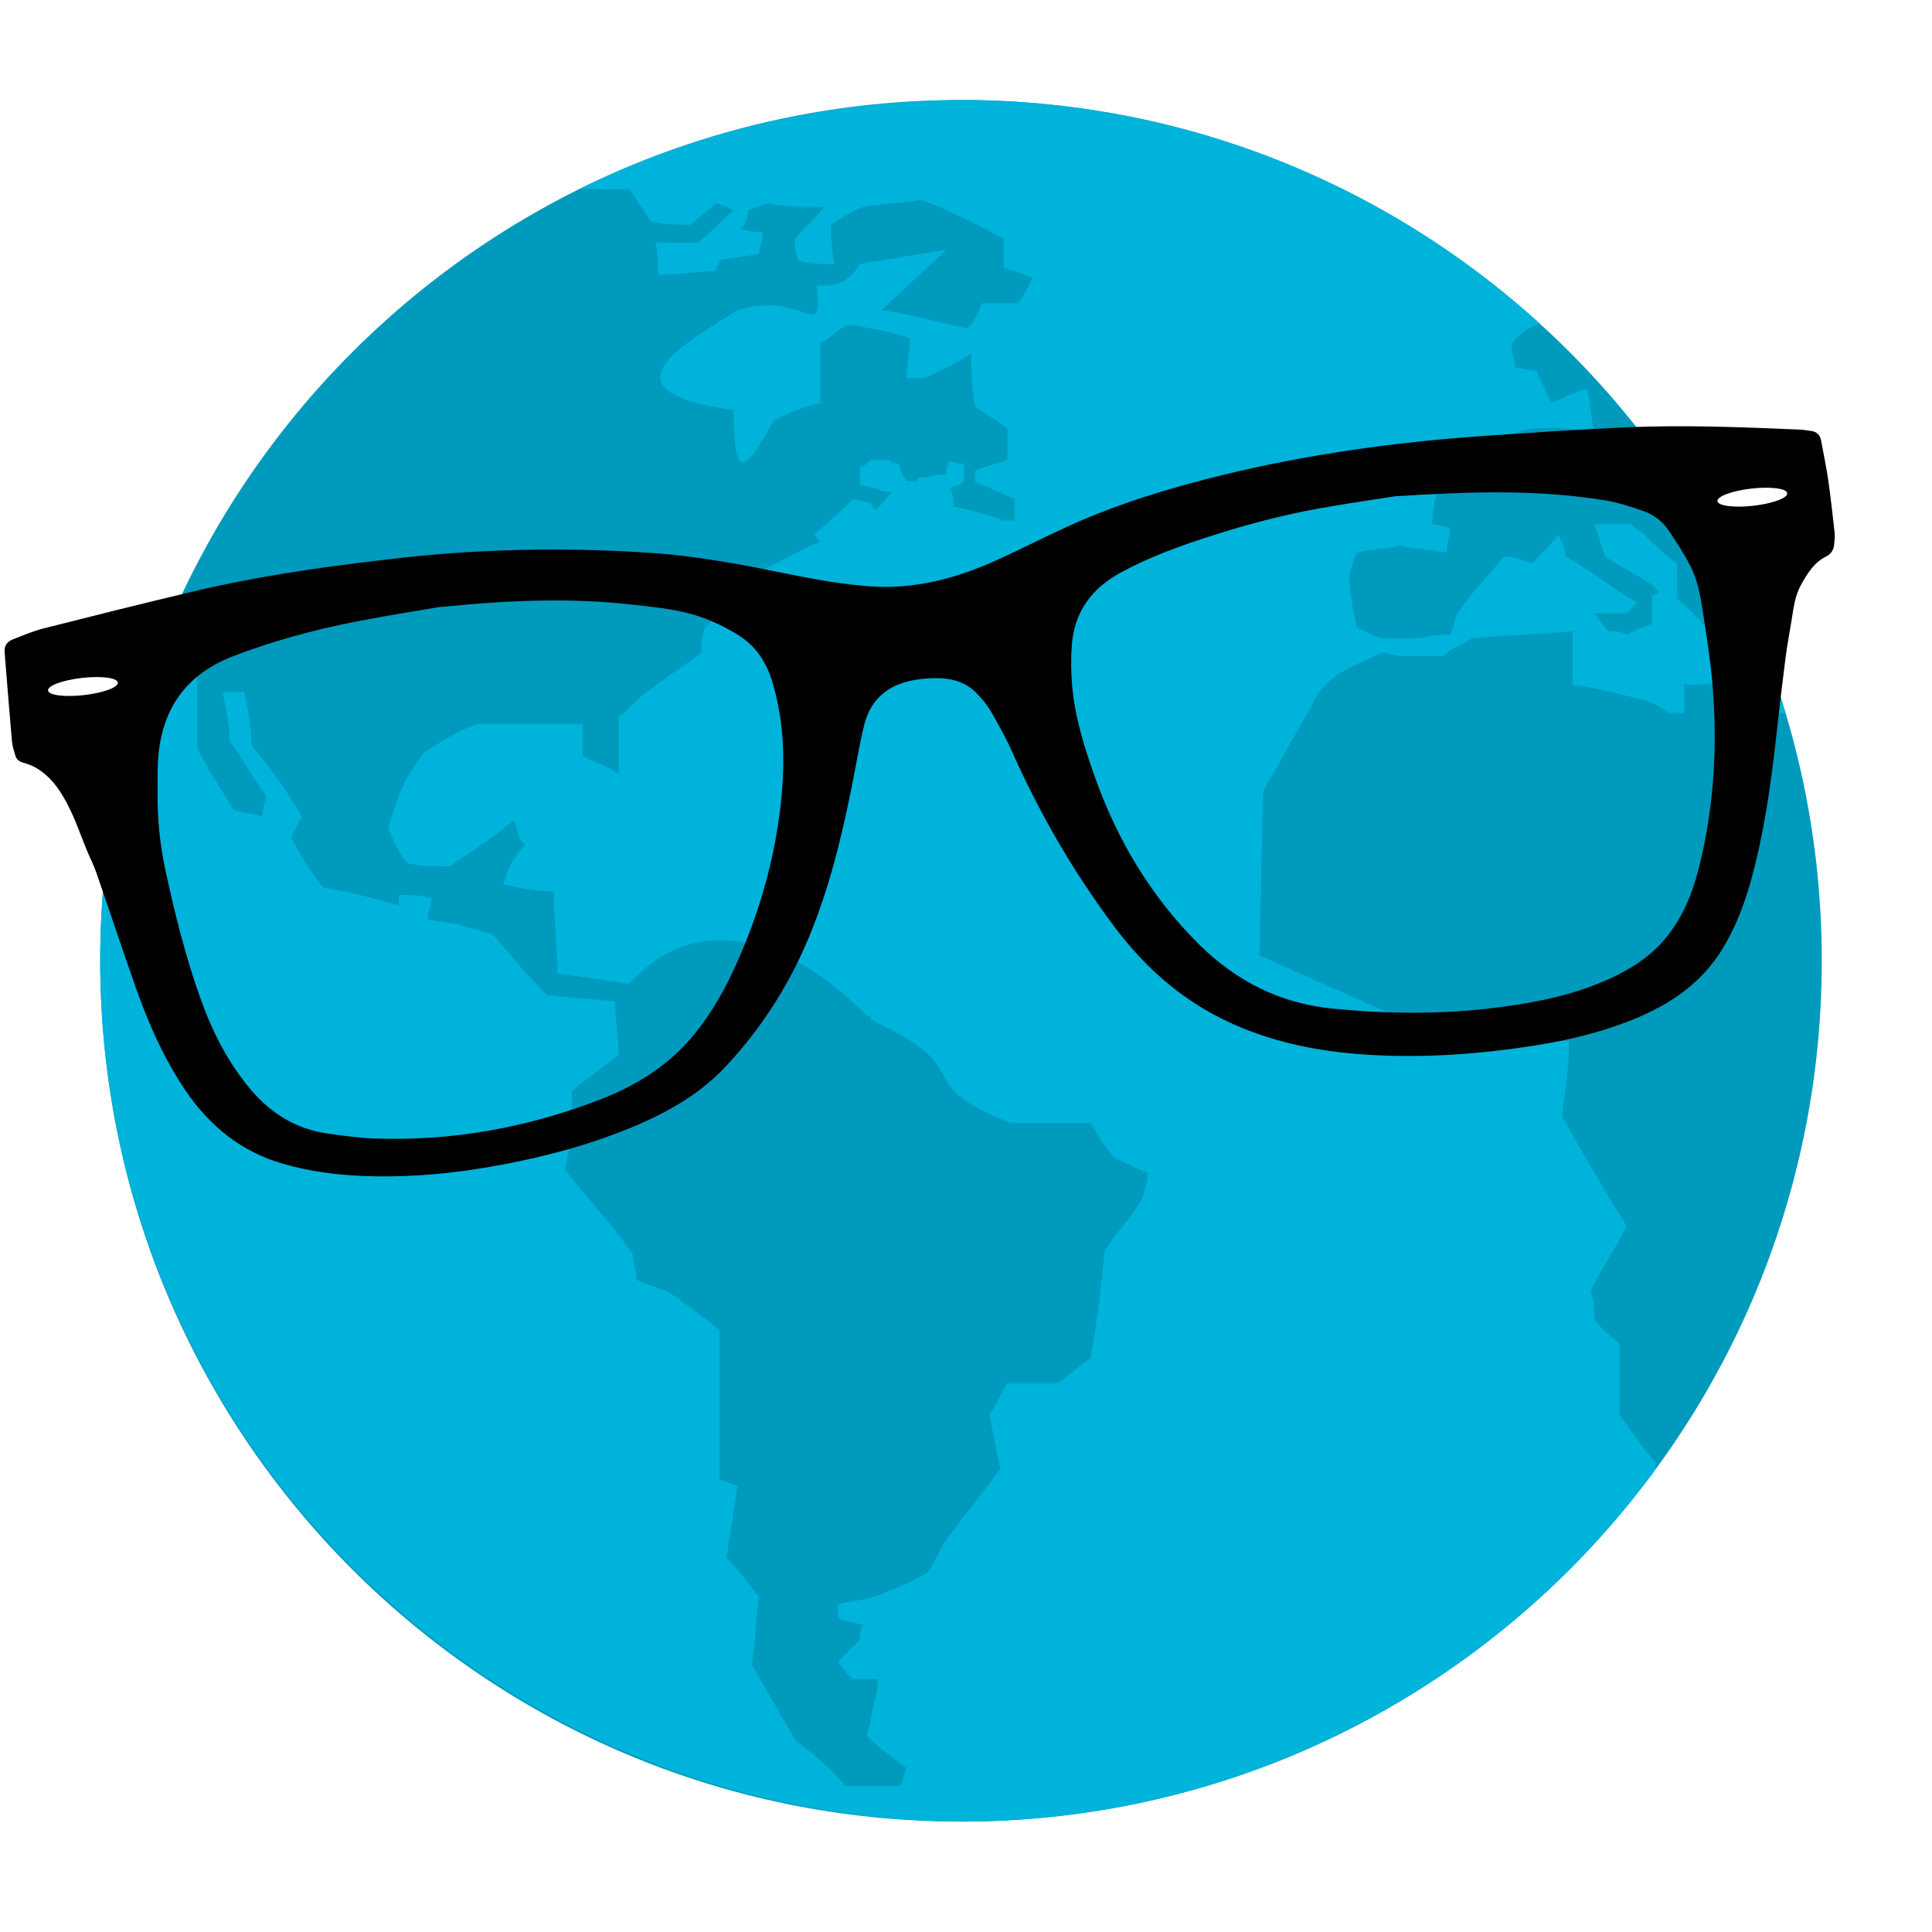
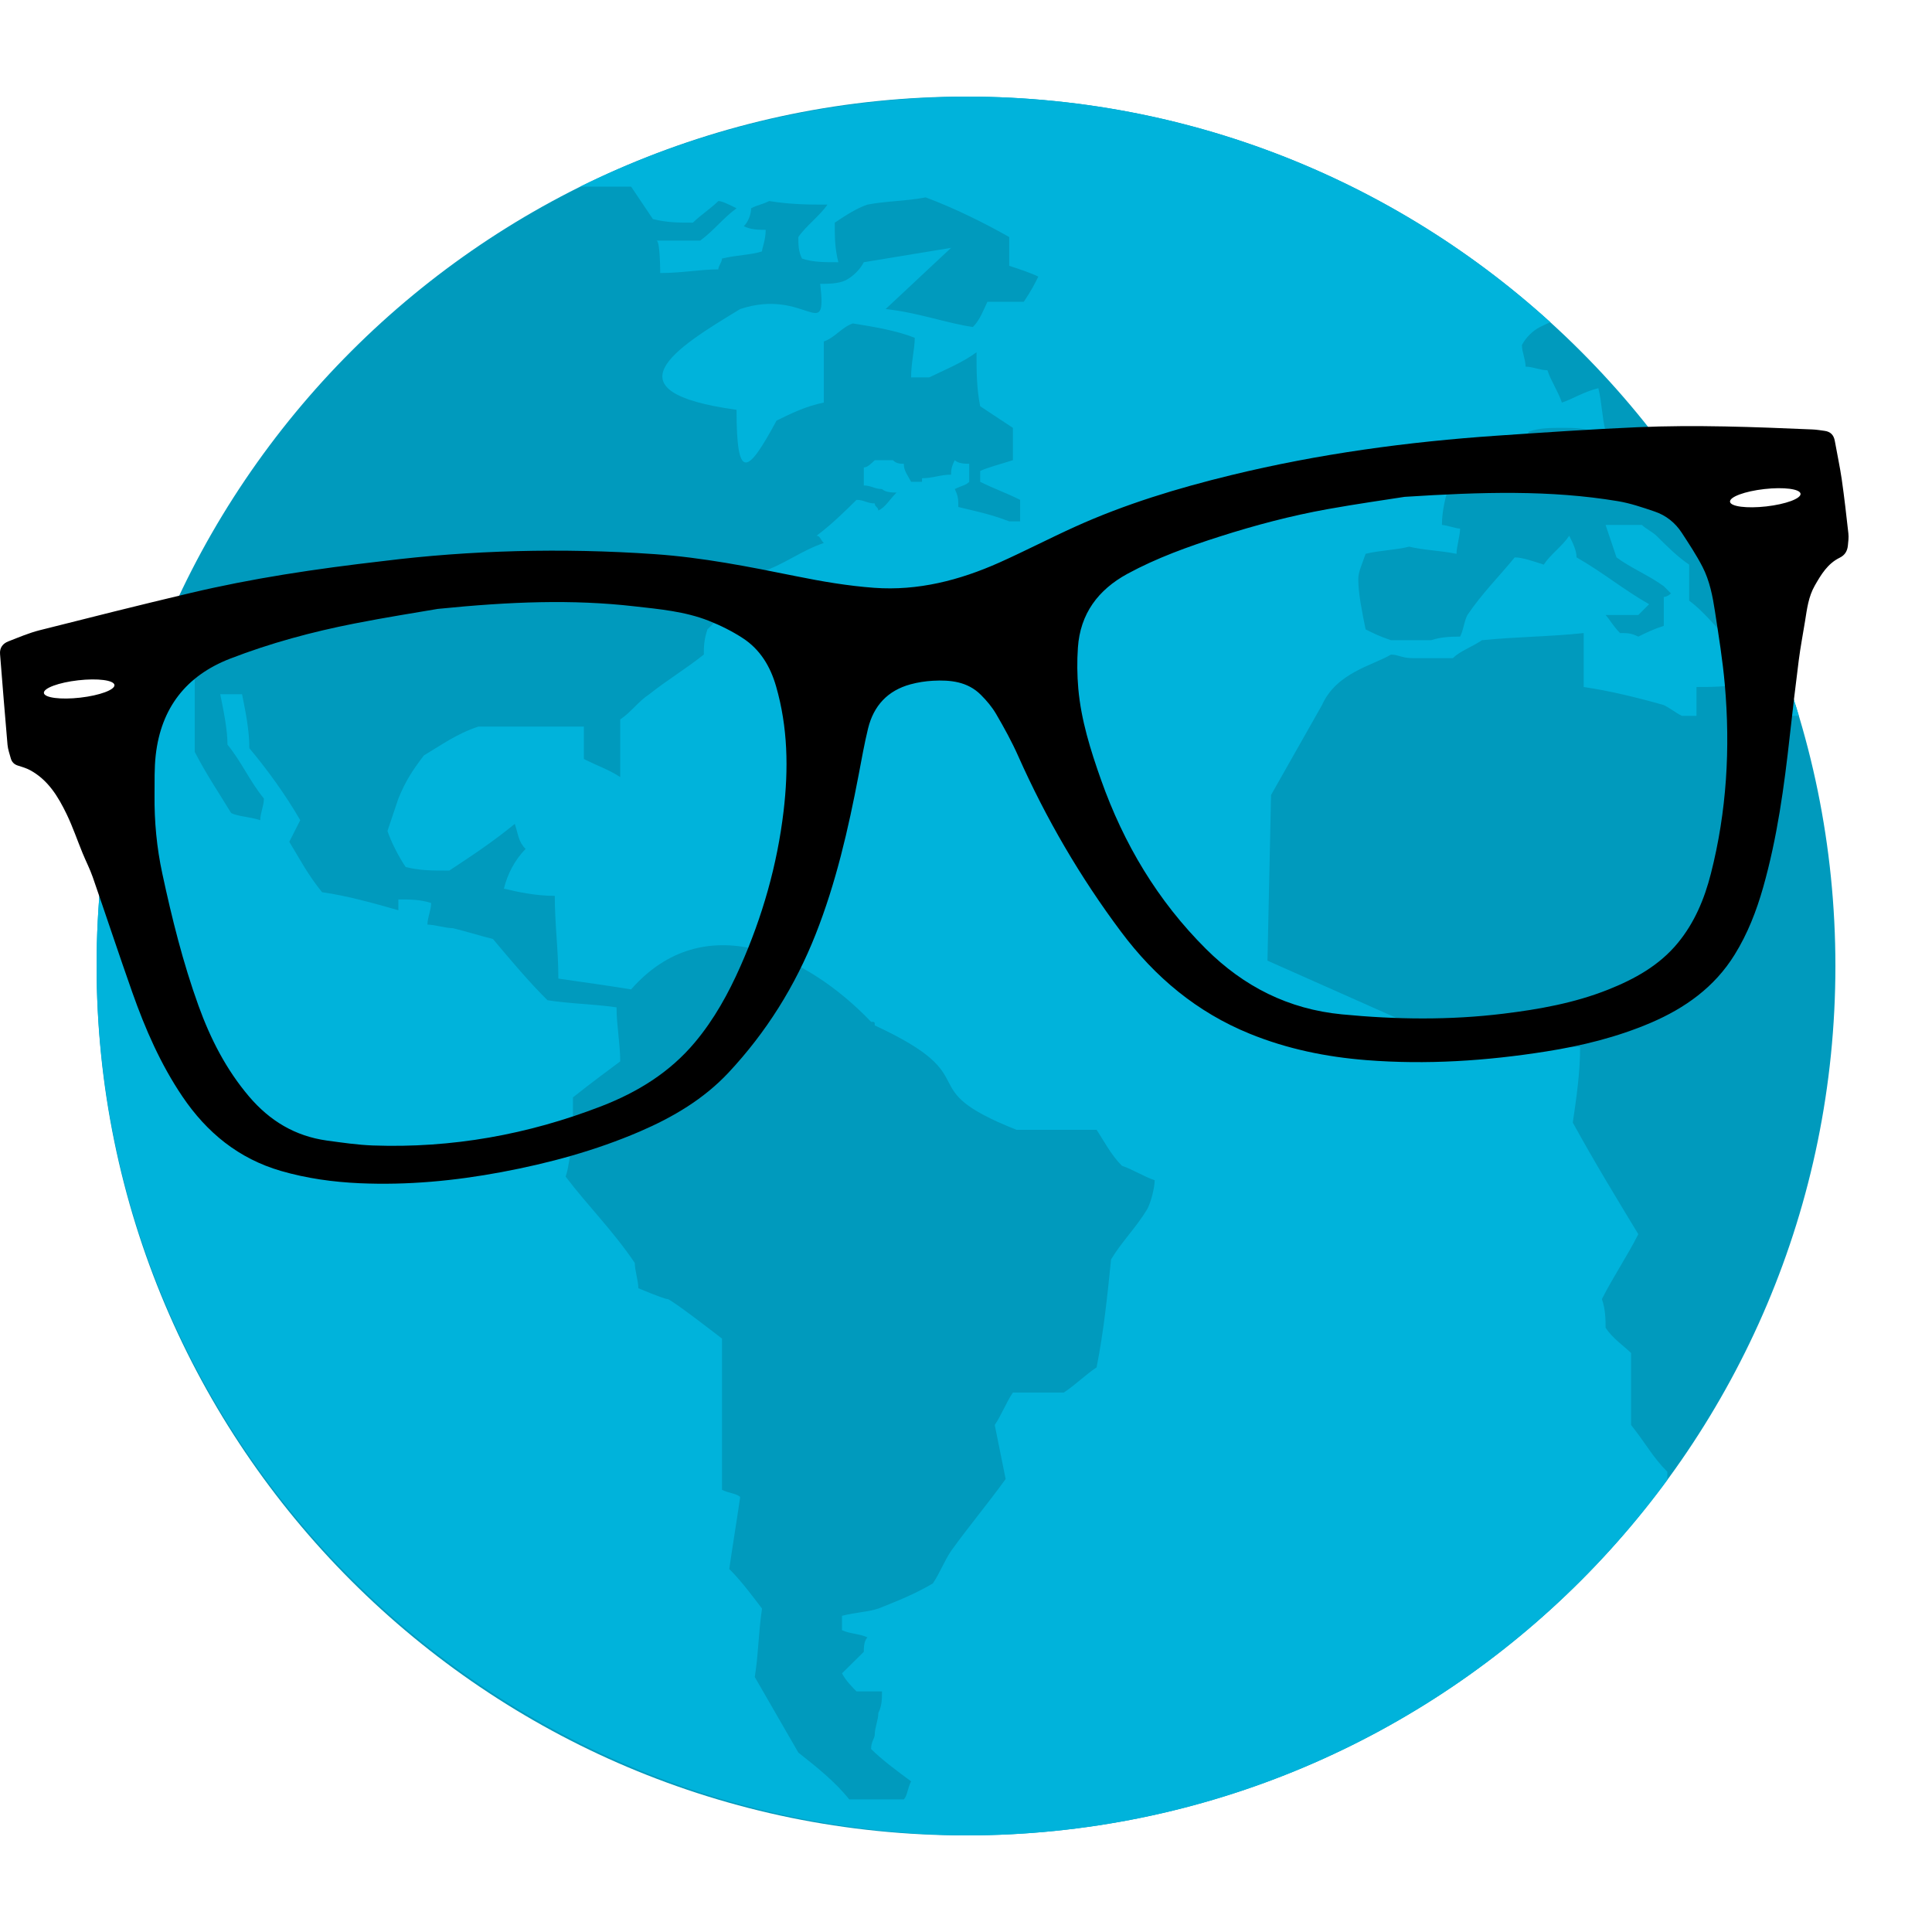
- <svg xmlns="http://www.w3.org/2000/svg" width="100%" height="100%" viewBox="0 0 101 101" version="1.1" xml:space="preserve" style="fill-rule:evenodd;clip-rule:evenodd;stroke-linejoin:round;stroke-miterlimit:2;">
-   <g transform="matrix(1,0,0,1,-807,-122)">
-     <g transform="matrix(1,0,0,1,361.238,122.228)">
-       <rect id="witterworld" x="446" y="0" width="100" height="100" style="fill:none;" />
-       <g id="witterworld1">
-         <g>
-           <g transform="matrix(0.9,0,0,0.9,49.6,5)">
-             <circle cx="496" cy="50" r="50" style="fill:rgb(0,154,189);" />
-             <clipPath id="_clip1">
-               <circle cx="496" cy="50" r="50" />
-             </clipPath>
-             <g clip-path="url(#_clip1)">
-               <g transform="matrix(0.208333,0,0,0.208333,442.121,-3.33333)">
-                 <path d="M485.367,165.075C483.343,163.077 481.345,161.105 480.333,159.107C479.348,157.109 479.348,154.126 479.348,151.168C479.348,150.155 478.336,149.17 478.336,148.184C475.325,149.17 474.339,150.156 471.329,151.168C470.291,156.124 469.305,160.12 468.319,165.076C465.283,162.093 462.272,158.122 458.251,155.138L458.251,145.2C455.241,143.202 452.231,140.243 449.22,137.234C448.235,136.247 446.211,135.262 445.224,134.249L435.183,134.249C436.168,137.234 437.181,140.243 438.193,143.202C442.215,146.186 447.197,148.184 451.246,151.168C452.232,152.154 452.232,152.154 453.217,153.141C452.233,154.126 451.246,154.126 451.246,154.126L451.246,162.092C448.235,163.077 446.212,164.09 444.214,165.075C442.216,164.09 441.204,164.09 439.18,164.09C437.182,162.092 436.169,160.12 435.184,159.107L444.214,159.107C445.225,158.122 446.212,157.109 447.197,156.124C440.192,152.154 434.171,147.172 427.165,143.202C427.165,141.23 426.127,139.232 425.142,137.234C423.118,140.243 420.108,142.216 418.11,145.2C415.099,144.213 412.089,143.202 410.092,143.202C406.044,148.184 401.061,153.141 397.039,159.108C396.026,161.106 396.026,163.078 395.016,165.076C393.017,165.076 390.007,165.076 386.997,166.063L375.942,166.063C372.931,165.076 370.934,164.09 368.936,163.078C367.924,158.122 366.912,153.141 366.912,149.17C366.912,147.172 367.925,145.2 368.936,142.215C372.931,141.229 376.954,141.229 380.975,140.242C384.971,141.229 388.995,141.229 394.028,142.215C394.028,140.242 395.015,137.233 395.015,135.261C394.028,135.261 391.019,134.248 390.006,134.248C390.006,130.279 391.019,126.309 392.003,123.35C396.025,122.339 400.022,122.339 405.056,121.352C408.067,117.356 411.076,112.4 414.087,108.43C417.096,107.445 420.107,107.445 423.116,107.445C426.125,107.445 429.137,107.445 431.16,108.43L435.182,108.43C434.169,104.46 434.169,100.464 433.184,96.493C429.136,97.48 426.125,99.478 423.116,100.463C422.131,97.48 420.106,94.522 419.12,91.537C417.096,91.537 415.098,90.552 413.099,90.552C413.099,88.554 412.087,86.582 412.087,84.583C413.099,82.585 415.097,80.587 417.095,79.601C419.119,78.615 421.118,77.63 423.116,77.63C379.99,38.861 322.747,16 260.521,16C221.377,16 184.232,24.952 152.121,40.859L166.172,40.859C168.17,43.817 170.181,46.827 172.192,49.811C176.2,50.798 179.211,50.798 183.233,50.798C185.244,48.8 188.255,46.827 190.253,44.83C191.265,44.83 193.262,45.815 195.274,46.828C191.264,49.812 189.266,52.771 185.244,55.754L173.191,55.754C174.203,55.754 174.203,64.706 174.203,64.706C180.224,64.706 185.245,63.694 190.253,63.694C190.253,62.708 191.265,61.722 191.265,60.71C195.275,59.724 199.297,59.724 202.306,58.739C202.306,57.753 203.319,55.754 203.319,52.771C201.295,52.771 199.297,52.771 197.286,51.785C198.284,50.799 199.297,48.801 199.297,46.828C201.295,45.816 202.306,45.816 204.304,44.83C210.338,45.815 215.346,45.815 220.367,45.815C218.369,48.8 214.36,51.784 212.336,54.768C212.336,56.739 212.336,58.738 213.347,60.709C216.358,61.722 219.367,61.722 223.376,61.722C222.391,57.752 222.391,54.768 222.391,50.798C225.401,48.8 228.398,46.827 231.409,45.815C236.442,44.83 242.449,44.83 247.484,43.817C255.514,46.827 263.534,50.798 270.552,54.768L270.552,62.707C273.563,63.693 276.584,64.705 278.582,65.692C277.597,67.69 276.584,69.662 274.573,72.646L264.532,72.646C263.533,74.644 262.534,77.629 260.522,79.6C253.49,78.614 245.459,75.631 236.441,74.644L254.502,57.752L230.408,61.722C229.41,63.694 227.399,65.692 225.401,66.703C223.376,67.69 220.367,67.69 218.369,67.69C220.367,84.582 214.36,68.675 196.286,74.644C178.226,85.568 159.141,97.479 195.275,102.461C195.275,122.338 198.284,120.366 206.316,105.446C210.339,103.474 214.36,101.476 219.368,100.463L219.368,83.596C222.391,82.585 224.389,79.6 227.4,78.614C233.433,79.6 239.44,80.587 244.474,82.585C244.474,85.568 243.462,89.539 243.462,93.509L248.47,93.509C252.492,91.536 257.512,89.539 261.522,86.581C261.522,91.537 261.522,96.493 262.535,101.476C265.545,103.474 268.554,105.446 271.565,107.444L271.565,116.37C268.553,117.356 264.533,118.368 262.535,119.354L262.535,122.339C266.556,124.337 269.566,125.322 273.563,127.32L273.563,133.263L270.552,133.263C265.544,131.29 260.523,130.279 256.501,129.293C256.501,127.32 256.501,126.309 255.514,124.337C257.512,123.35 258.525,123.35 259.51,122.339L259.51,117.356C258.525,117.356 256.501,117.356 255.514,116.37C254.503,118.368 254.503,119.354 254.503,120.367C251.479,120.367 249.481,121.352 246.472,121.352L246.472,122.339L243.462,122.339C242.449,120.367 241.451,119.354 241.451,117.356C240.451,117.356 239.44,117.356 238.44,116.37L233.432,116.37C232.42,117.356 231.409,118.368 230.409,118.368L230.409,123.35C232.42,123.35 233.432,124.337 235.431,124.337C236.442,125.322 238.44,125.322 240.451,125.322L239.44,125.322C237.429,127.32 236.442,129.293 234.419,130.279C234.419,129.293 233.433,129.293 233.433,128.307C231.41,128.307 230.41,127.32 228.399,127.32C225.402,130.279 221.379,134.248 217.357,137.233C218.37,137.233 218.37,138.244 219.368,139.231C213.348,141.229 208.326,145.199 202.306,147.171C197.286,153.14 192.278,158.121 187.243,163.077C186.244,166.062 186.244,168.06 186.244,170.032C181.235,174.002 176.201,177.012 171.181,180.982C168.171,182.954 166.173,185.938 163.163,187.936L163.163,203.843C160.139,201.845 157.129,200.859 153.133,198.86L153.133,189.908L124.006,189.908C117.986,191.906 113.977,194.89 108.968,197.874C105.946,201.844 103.934,204.828 101.923,209.785C100.912,212.794 99.925,215.752 98.914,218.737C99.926,221.72 101.923,225.691 103.935,228.675C107.958,229.66 110.967,229.66 115.976,229.66C122.009,225.69 128.029,221.719 134.061,216.764C135.048,219.722 135.048,221.72 137.059,223.692C134.061,226.676 132.038,230.646 131.052,234.642C135.048,235.628 140.068,236.64 145.103,236.64C145.103,244.581 146.09,251.536 146.09,259.476C153.134,260.489 160.14,261.473 166.173,262.46C186.245,239.599 214.36,252.521 232.42,271.412C233.432,271.412 233.432,271.412 233.432,272.396C265.544,287.318 242.449,289.29 272.575,301.226L294.671,301.226C296.643,304.185 298.667,308.181 301.678,311.165C304.687,312.15 307.698,314.147 310.707,315.135C310.707,317.107 309.722,321.077 308.683,323.075C305.7,328.056 301.678,332.027 298.667,336.982C297.655,346.947 296.643,356.86 294.671,366.797C291.661,368.795 288.65,371.779 285.614,373.752L271.564,373.752C269.565,376.735 268.552,379.721 266.555,382.703C267.541,387.685 268.552,392.642 269.565,397.624C264.532,404.579 259.509,410.52 254.502,417.476C252.491,420.486 251.478,423.444 249.48,426.428C244.473,429.411 239.438,431.384 234.417,433.381C231.408,434.368 228.397,434.368 224.388,435.38L224.388,439.35C226.386,440.337 229.409,440.337 231.408,441.349C230.408,442.335 230.408,444.306 230.408,445.319C228.397,447.292 226.386,449.29 224.388,451.261C225.4,453.259 227.398,455.257 228.397,456.243L235.43,456.243C235.43,458.24 235.43,460.213 234.417,462.211C234.417,464.184 233.431,466.181 233.431,468.153C233.431,469.165 232.419,470.151 232.419,472.149C235.43,475.132 239.439,478.117 243.461,481.075C242.448,483.073 242.448,485.046 241.45,486.056L226.386,486.056C222.39,481.075 217.356,477.105 212.336,473.135C208.326,466.18 204.304,459.227 200.308,452.272C201.295,446.303 201.295,440.336 202.306,433.38C199.297,429.41 196.286,425.441 193.263,422.456C194.276,415.503 195.275,409.534 196.286,402.58C195.275,401.593 193.263,401.593 191.265,400.608L191.265,358.856C191.265,358.856 177.214,347.932 176.201,347.932C175.203,347.932 168.171,344.947 168.171,344.947C168.171,342.95 167.186,339.966 167.186,337.968C161.153,329.04 154.12,322.087 148.101,314.146C149.1,311.164 149.1,308.179 150.112,305.194L150.112,292.273C155.132,288.302 159.142,285.318 163.164,282.334C163.164,277.378 162.151,272.395 162.151,267.414C155.131,266.428 149.099,266.428 143.079,265.441C138.058,260.486 133.05,254.517 128.029,248.548C124.007,247.535 120.996,246.55 116.987,245.564C114.976,245.564 111.98,244.578 109.956,244.578C109.956,242.58 110.967,240.608 110.967,238.61C107.958,237.624 104.947,237.624 101.924,237.624L101.924,240.608C94.906,238.61 87.874,236.637 80.854,235.626C76.832,230.643 74.834,226.674 71.811,221.717C72.823,219.719 73.823,217.747 74.834,215.749C70.812,208.795 65.791,201.841 60.783,195.873C60.783,190.917 59.771,185.935 58.773,180.978L52.752,180.978C53.765,185.934 54.75,190.916 54.75,194.886C58.773,199.868 60.784,204.824 64.806,209.782C64.806,211.78 63.794,213.778 63.794,215.749C60.784,214.764 57.761,214.764 55.763,213.778C52.752,208.796 48.73,202.827 45.708,196.884L45.708,177.008C41.711,176.022 38.701,173.998 34.68,173.012L34.68,168.056C24.638,194.887 18.617,224.702 18.617,255.502C18.614,388.677 127.016,496 260.521,496C338.834,496 408.066,459.231 452.231,403.571L452.231,395.63C448.234,391.659 446.21,387.69 442.214,382.707L442.214,362.831C440.191,360.859 437.18,358.861 435.182,355.877C435.182,353.879 435.182,350.92 434.169,347.938C437.18,341.969 441.202,336.001 444.212,330.032C438.191,320.094 432.146,310.182 426.125,299.231C427.163,292.278 428.149,285.323 428.149,278.369C423.115,278.369 418.107,277.383 412.086,277.383C411.073,275.385 408.065,272.4 407.077,271.415L396.023,271.415C395.012,271.415 394.025,272.399 393.013,273.412C393.013,274.397 391.016,275.385 391.016,276.37L341.843,254.522L342.827,208.8L356.892,183.967C360.888,175.015 370.93,173.017 375.938,170.033C377.962,170.033 378.948,171.019 381.959,171.019L393.013,171.019C395.012,169.046 398.048,168.061 401.057,166.063C411.073,165.076 420.104,165.076 429.134,164.09L429.134,178.985C436.165,179.996 444.21,181.969 451.242,183.966C453.213,184.953 454.252,185.939 456.25,186.951L460.272,186.951L460.272,178.984C464.267,178.984 468.316,178.984 473.297,177.997C476.308,180.982 481.341,183.965 485.363,186.951L493.382,186.951C491.361,179.996 488.377,172.031 485.367,165.075Z" style="fill:rgb(0,179,219);" />
-               </g>
+ <svg xmlns="http://www.w3.org/2000/svg" width="100%" height="100%" viewBox="0 0 100 100" version="1.1" xml:space="preserve" style="fill-rule:evenodd;clip-rule:evenodd;stroke-linejoin:round;stroke-miterlimit:2;">
+   <g transform="matrix(1,0,0,1,-800,-120)">
+     <g id="witterworld" transform="matrix(1,0,0,1,354,120)">
+       <rect x="446" y="0" width="100" height="100" style="fill:none;" />
+       <g>
+         <g transform="matrix(0.9,0,0,0.9,49.6,5)">
+           <circle cx="496" cy="50" r="50" style="fill:rgb(0,154,189);" />
+           <clipPath id="_clip1">
+             <circle cx="496" cy="50" r="50" />
+           </clipPath>
+           <g clip-path="url(#_clip1)">
+             <g transform="matrix(0.208333,0,0,0.208333,442.121,-3.33333)">
+               <path d="M485.367,165.075C483.343,163.077 481.345,161.105 480.333,159.107C479.348,157.109 479.348,154.126 479.348,151.168C479.348,150.155 478.336,149.17 478.336,148.184C475.325,149.17 474.339,150.156 471.329,151.168C470.291,156.124 469.305,160.12 468.319,165.076C465.283,162.093 462.272,158.122 458.251,155.138L458.251,145.2C455.241,143.202 452.231,140.243 449.22,137.234C448.235,136.247 446.211,135.262 445.224,134.249L435.183,134.249C436.168,137.234 437.181,140.243 438.193,143.202C442.215,146.186 447.197,148.184 451.246,151.168C452.232,152.154 452.232,152.154 453.217,153.141C452.233,154.126 451.246,154.126 451.246,154.126L451.246,162.092C448.235,163.077 446.212,164.09 444.214,165.075C442.216,164.09 441.204,164.09 439.18,164.09C437.182,162.092 436.169,160.12 435.184,159.107L444.214,159.107C445.225,158.122 446.212,157.109 447.197,156.124C440.192,152.154 434.171,147.172 427.165,143.202C427.165,141.23 426.127,139.232 425.142,137.234C423.118,140.243 420.108,142.216 418.11,145.2C415.099,144.213 412.089,143.202 410.092,143.202C406.044,148.184 401.061,153.141 397.039,159.108C396.026,161.106 396.026,163.078 395.016,165.076C393.017,165.076 390.007,165.076 386.997,166.063L375.942,166.063C372.931,165.076 370.934,164.09 368.936,163.078C367.924,158.122 366.912,153.141 366.912,149.17C366.912,147.172 367.925,145.2 368.936,142.215C372.931,141.229 376.954,141.229 380.975,140.242C384.971,141.229 388.995,141.229 394.028,142.215C394.028,140.242 395.015,137.233 395.015,135.261C394.028,135.261 391.019,134.248 390.006,134.248C390.006,130.279 391.019,126.309 392.003,123.35C396.025,122.339 400.022,122.339 405.056,121.352C408.067,117.356 411.076,112.4 414.087,108.43C417.096,107.445 420.107,107.445 423.116,107.445C426.125,107.445 429.137,107.445 431.16,108.43L435.182,108.43C434.169,104.46 434.169,100.464 433.184,96.493C429.136,97.48 426.125,99.478 423.116,100.463C422.131,97.48 420.106,94.522 419.12,91.537C417.096,91.537 415.098,90.552 413.099,90.552C413.099,88.554 412.087,86.582 412.087,84.583C413.099,82.585 415.097,80.587 417.095,79.601C419.119,78.615 421.118,77.63 423.116,77.63C379.99,38.861 322.747,16 260.521,16C221.377,16 184.232,24.952 152.121,40.859L166.172,40.859C168.17,43.817 170.181,46.827 172.192,49.811C176.2,50.798 179.211,50.798 183.233,50.798C185.244,48.8 188.255,46.827 190.253,44.83C191.265,44.83 193.262,45.815 195.274,46.828C191.264,49.812 189.266,52.771 185.244,55.754L173.191,55.754C174.203,55.754 174.203,64.706 174.203,64.706C180.224,64.706 185.245,63.694 190.253,63.694C190.253,62.708 191.265,61.722 191.265,60.71C195.275,59.724 199.297,59.724 202.306,58.739C202.306,57.753 203.319,55.754 203.319,52.771C201.295,52.771 199.297,52.771 197.286,51.785C198.284,50.799 199.297,48.801 199.297,46.828C201.295,45.816 202.306,45.816 204.304,44.83C210.338,45.815 215.346,45.815 220.367,45.815C218.369,48.8 214.36,51.784 212.336,54.768C212.336,56.739 212.336,58.738 213.347,60.709C216.358,61.722 219.367,61.722 223.376,61.722C222.391,57.752 222.391,54.768 222.391,50.798C225.401,48.8 228.398,46.827 231.409,45.815C236.442,44.83 242.449,44.83 247.484,43.817C255.514,46.827 263.534,50.798 270.552,54.768L270.552,62.707C273.563,63.693 276.584,64.705 278.582,65.692C277.597,67.69 276.584,69.662 274.573,72.646L264.532,72.646C263.533,74.644 262.534,77.629 260.522,79.6C253.49,78.614 245.459,75.631 236.441,74.644L254.502,57.752L230.408,61.722C229.41,63.694 227.399,65.692 225.401,66.703C223.376,67.69 220.367,67.69 218.369,67.69C220.367,84.582 214.36,68.675 196.286,74.644C178.226,85.568 159.141,97.479 195.275,102.461C195.275,122.338 198.284,120.366 206.316,105.446C210.339,103.474 214.36,101.476 219.368,100.463L219.368,83.596C222.391,82.585 224.389,79.6 227.4,78.614C233.433,79.6 239.44,80.587 244.474,82.585C244.474,85.568 243.462,89.539 243.462,93.509L248.47,93.509C252.492,91.536 257.512,89.539 261.522,86.581C261.522,91.537 261.522,96.493 262.535,101.476C265.545,103.474 268.554,105.446 271.565,107.444L271.565,116.37C268.553,117.356 264.533,118.368 262.535,119.354L262.535,122.339C266.556,124.337 269.566,125.322 273.563,127.32L273.563,133.263L270.552,133.263C265.544,131.29 260.523,130.279 256.501,129.293C256.501,127.32 256.501,126.309 255.514,124.337C257.512,123.35 258.525,123.35 259.51,122.339L259.51,117.356C258.525,117.356 256.501,117.356 255.514,116.37C254.503,118.368 254.503,119.354 254.503,120.367C251.479,120.367 249.481,121.352 246.472,121.352L246.472,122.339L243.462,122.339C242.449,120.367 241.451,119.354 241.451,117.356C240.451,117.356 239.44,117.356 238.44,116.37L233.432,116.37C232.42,117.356 231.409,118.368 230.409,118.368L230.409,123.35C232.42,123.35 233.432,124.337 235.431,124.337C236.442,125.322 238.44,125.322 240.451,125.322L239.44,125.322C237.429,127.32 236.442,129.293 234.419,130.279C234.419,129.293 233.433,129.293 233.433,128.307C231.41,128.307 230.41,127.32 228.399,127.32C225.402,130.279 221.379,134.248 217.357,137.233C218.37,137.233 218.37,138.244 219.368,139.231C213.348,141.229 208.326,145.199 202.306,147.171C197.286,153.14 192.278,158.121 187.243,163.077C186.244,166.062 186.244,168.06 186.244,170.032C181.235,174.002 176.201,177.012 171.181,180.982C168.171,182.954 166.173,185.938 163.163,187.936L163.163,203.843C160.139,201.845 157.129,200.859 153.133,198.86L153.133,189.908L124.006,189.908C117.986,191.906 113.977,194.89 108.968,197.874C105.946,201.844 103.934,204.828 101.923,209.785C100.912,212.794 99.925,215.752 98.914,218.737C99.926,221.72 101.923,225.691 103.935,228.675C107.958,229.66 110.967,229.66 115.976,229.66C122.009,225.69 128.029,221.719 134.061,216.764C135.048,219.722 135.048,221.72 137.059,223.692C134.061,226.676 132.038,230.646 131.052,234.642C135.048,235.628 140.068,236.64 145.103,236.64C145.103,244.581 146.09,251.536 146.09,259.476C153.134,260.489 160.14,261.473 166.173,262.46C186.245,239.599 214.36,252.521 232.42,271.412C233.432,271.412 233.432,271.412 233.432,272.396C265.544,287.318 242.449,289.29 272.575,301.226L294.671,301.226C296.643,304.185 298.667,308.181 301.678,311.165C304.687,312.15 307.698,314.147 310.707,315.135C310.707,317.107 309.722,321.077 308.683,323.075C305.7,328.056 301.678,332.027 298.667,336.982C297.655,346.947 296.643,356.86 294.671,366.797C291.661,368.795 288.65,371.779 285.614,373.752L271.564,373.752C269.565,376.735 268.552,379.721 266.555,382.703C267.541,387.685 268.552,392.642 269.565,397.624C264.532,404.579 259.509,410.52 254.502,417.476C252.491,420.486 251.478,423.444 249.48,426.428C244.473,429.411 239.438,431.384 234.417,433.381C231.408,434.368 228.397,434.368 224.388,435.38L224.388,439.35C226.386,440.337 229.409,440.337 231.408,441.349C230.408,442.335 230.408,444.306 230.408,445.319C228.397,447.292 226.386,449.29 224.388,451.261C225.4,453.259 227.398,455.257 228.397,456.243L235.43,456.243C235.43,458.24 235.43,460.213 234.417,462.211C234.417,464.184 233.431,466.181 233.431,468.153C233.431,469.165 232.419,470.151 232.419,472.149C235.43,475.132 239.439,478.117 243.461,481.075C242.448,483.073 242.448,485.046 241.45,486.056L226.386,486.056C222.39,481.075 217.356,477.105 212.336,473.135C208.326,466.18 204.304,459.227 200.308,452.272C201.295,446.303 201.295,440.336 202.306,433.38C199.297,429.41 196.286,425.441 193.263,422.456C194.276,415.503 195.275,409.534 196.286,402.58C195.275,401.593 193.263,401.593 191.265,400.608L191.265,358.856C191.265,358.856 177.214,347.932 176.201,347.932C175.203,347.932 168.171,344.947 168.171,344.947C168.171,342.95 167.186,339.966 167.186,337.968C161.153,329.04 154.12,322.087 148.101,314.146C149.1,311.164 149.1,308.179 150.112,305.194L150.112,292.273C155.132,288.302 159.142,285.318 163.164,282.334C163.164,277.378 162.151,272.395 162.151,267.414C155.131,266.428 149.099,266.428 143.079,265.441C138.058,260.486 133.05,254.517 128.029,248.548C124.007,247.535 120.996,246.55 116.987,245.564C114.976,245.564 111.98,244.578 109.956,244.578C109.956,242.58 110.967,240.608 110.967,238.61C107.958,237.624 104.947,237.624 101.924,237.624L101.924,240.608C94.906,238.61 87.874,236.637 80.854,235.626C76.832,230.643 74.834,226.674 71.811,221.717C72.823,219.719 73.823,217.747 74.834,215.749C70.812,208.795 65.791,201.841 60.783,195.873C60.783,190.917 59.771,185.935 58.773,180.978L52.752,180.978C53.765,185.934 54.75,190.916 54.75,194.886C58.773,199.868 60.784,204.824 64.806,209.782C64.806,211.78 63.794,213.778 63.794,215.749C60.784,214.764 57.761,214.764 55.763,213.778C52.752,208.796 48.73,202.827 45.708,196.884L45.708,177.008C41.711,176.022 38.701,173.998 34.68,173.012L34.68,168.056C24.638,194.887 18.617,224.702 18.617,255.502C18.614,388.677 127.016,496 260.521,496C338.834,496 408.066,459.231 452.231,403.571L452.231,395.63C448.234,391.659 446.21,387.69 442.214,382.707L442.214,362.831C440.191,360.859 437.18,358.861 435.182,355.877C435.182,353.879 435.182,350.92 434.169,347.938C437.18,341.969 441.202,336.001 444.212,330.032C438.191,320.094 432.146,310.182 426.125,299.231C427.163,292.278 428.149,285.323 428.149,278.369C423.115,278.369 418.107,277.383 412.086,277.383C411.073,275.385 408.065,272.4 407.077,271.415L396.023,271.415C395.012,271.415 394.025,272.399 393.013,273.412C393.013,274.397 391.016,275.385 391.016,276.37L341.843,254.522L342.827,208.8L356.892,183.967C360.888,175.015 370.93,173.017 375.938,170.033C377.962,170.033 378.948,171.019 381.959,171.019L393.013,171.019C395.012,169.046 398.048,168.061 401.057,166.063C411.073,165.076 420.104,165.076 429.134,164.09L429.134,178.985C436.165,179.996 444.21,181.969 451.242,183.966C453.213,184.953 454.252,185.939 456.25,186.951L460.272,186.951L460.272,178.984C464.267,178.984 468.316,178.984 473.297,177.997C476.308,180.982 481.341,183.965 485.363,186.951L493.382,186.951C491.361,179.996 488.377,172.031 485.367,165.075Z" style="fill:rgb(0,179,219);" />
            </g>
          </g>
-           <g transform="matrix(0.106198,-0.012045,0.012045,0.106198,441.979,-0.33038)">
-             <path d="M895.876,319.58C895.69,316.734 894.322,314.944 891.569,314.235C889.628,313.737 887.703,313.188 885.744,312.884C857.782,308.492 829.785,304.203 801.536,302.245C778.975,300.676 756.384,299.68 733.773,298.665C690.257,296.716 646.829,297.669 603.55,303.141C577.108,306.485 550.934,311.271 525.504,319.486C512.654,323.64 500.025,328.486 487.157,332.572C467.079,338.929 446.474,341.792 425.637,337.884C413.109,335.529 400.748,331.947 388.599,328.014C366.615,320.905 344.646,313.897 321.841,309.702C277.499,301.514 232.82,297.755 191.163,298.203C157.206,298.253 126.702,299.411 96.333,303.057C71.427,306.045 46.555,309.371 21.682,312.748C16.397,313.475 11.23,315.028 6.055,316.395C3.286,317.121 1.454,318.96 1.361,322.042C0.88,336.732 0.373,351.415 0.002,366.123C-0.048,368.335 0.492,370.563 0.83,372.775C1.108,374.64 2.13,375.932 3.92,376.717C5.819,377.545 7.77,378.38 9.459,379.545C17.624,385.235 21.558,393.848 24.69,402.788C26.919,409.18 28.363,415.832 30.211,422.35C31.359,426.412 32.879,430.379 33.799,434.482C38.113,453.662 42.124,472.926 46.539,492.075C50.752,510.346 56.24,528.212 64.978,544.929C74.738,563.604 88.652,577.907 108.399,586.129C120.354,591.11 132.79,594.285 145.539,596.312C168.385,599.925 191.367,600.365 214.415,598.693C237.751,597.005 260.791,593.475 283.241,586.687C299.907,581.638 315.662,574.614 329.035,563.233C349.45,545.824 365.888,525.156 378.51,501.449C391.124,477.775 399.971,452.602 407.908,427.081C410.196,419.753 412.348,412.382 415,405.188C418.917,394.592 426.508,388.042 437.812,386.302C441.409,385.744 445.139,385.593 448.788,385.804C457.268,386.302 465.424,388.092 471.08,395.175C473.546,398.257 475.825,401.668 477.412,405.273C480.503,412.29 483.441,419.416 485.737,426.711C495.7,458.257 508.922,488.314 525.637,516.866C539.499,540.592 557.786,559.757 582.034,572.977C599.173,582.331 617.511,588.292 636.608,592.007C665.331,597.579 694.339,598.945 723.502,597.663C741.131,596.902 758.557,594.656 775.51,589.592C792.904,584.374 808.2,575.898 819.632,561.376C827.028,552.005 832.516,541.552 837.026,530.56C846.533,507.393 852.644,483.23 858.167,458.88C860.869,446.972 863.655,435.076 866.56,423.205C868.081,416.999 869.989,410.903 871.709,404.758C873.313,399 874.682,393.157 878.328,388.176C881.992,383.169 885.741,378.264 891.853,376.094C894.521,375.14 895.873,373.283 896.447,370.75C896.885,368.791 897.358,366.799 897.358,364.831C897.375,356.042 897.375,347.253 897.122,338.48C896.923,332.167 896.265,325.886 895.876,319.58M37.541,347.399C28.035,347.399 20.335,345.508 20.335,343.178C20.335,340.829 28.035,338.94 37.541,338.94C47.031,338.94 54.723,340.831 54.723,343.178C54.723,345.507 47.031,347.399 37.541,347.399M369.841,440.337C363.814,465.99 353.876,490.035 340.57,512.746C333.308,525.157 325.069,536.774 314.617,546.737C300.821,559.908 284.214,567.675 265.986,572.455C229.082,582.112 191.757,584.527 154.001,578.871C146.605,577.757 139.31,575.814 132.032,573.975C117.046,570.125 105.674,561.396 97.028,548.529C87.463,534.277 81.594,518.626 77.66,502.093C72.527,480.513 69.639,458.578 67.461,436.53C66.186,423.739 66.431,411 68.01,398.276C68.803,391.878 69.319,385.377 70.771,379.111C75.904,356.822 89.683,342.621 111.836,336.812C132.082,331.51 152.708,328.386 173.528,326.698C188.97,325.431 204.454,324.79 214.45,324.207C249.986,324.655 279.823,326.917 309.179,333.688C321.168,336.432 333.309,338.906 344.277,344.749C349.672,347.619 354.907,351.03 359.618,354.914C367.393,361.322 371.362,370.06 373.025,379.938C376.479,400.318 374.51,420.404 369.841,440.337M829.651,430.822C828.875,461.803 823.656,492.047 812.613,521.122C808.156,532.893 802.092,543.768 792.974,552.599C782.81,562.46 770.162,567.678 756.721,571.325C739.834,575.901 722.562,577 705.168,577.151C678.911,577.387 653.042,574.112 627.394,568.657C601.982,563.256 581.717,549.948 565.592,529.803C544.924,503.968 531.687,474.655 524.274,442.568C520.845,427.742 517.959,412.824 518.33,397.517C518.499,390.932 519.175,384.279 520.374,377.786C523.328,361.61 533.258,351.047 548.218,344.97C563.246,338.891 578.967,335.177 594.822,332.035C612.468,328.531 630.264,325.914 648.215,324.758C662.232,323.846 676.279,323.466 685.785,323.052C723.389,324.893 756.264,327.661 788.23,336.78C794.107,338.451 799.729,341.128 805.285,343.737C810.554,346.203 814.605,350.238 817.223,355.465C820.112,361.249 823.081,367.031 825.363,373.052C828.031,380.111 828.622,387.675 828.909,395.163C829.363,407.047 829.954,418.952 829.651,430.822M859.319,347.399C849.83,347.399 842.13,345.508 842.13,343.178C842.13,340.829 849.83,338.94 859.319,338.94C868.807,338.94 876.507,340.831 876.507,343.178C876.508,345.507 868.808,347.399 859.319,347.399" style="fill-rule:nonzero;" />
-           </g>
+         </g>
+         <g transform="matrix(0.106198,-0.012045,0.012045,0.106198,441.979,-0.33038)">
+           <path d="M895.876,319.58C895.69,316.734 894.322,314.944 891.569,314.235C889.628,313.737 887.703,313.188 885.744,312.884C857.782,308.492 829.785,304.203 801.536,302.245C778.975,300.676 756.384,299.68 733.773,298.665C690.257,296.716 646.829,297.669 603.55,303.141C577.108,306.485 550.934,311.271 525.504,319.486C512.654,323.64 500.025,328.486 487.157,332.572C467.079,338.929 446.474,341.792 425.637,337.884C413.109,335.529 400.748,331.947 388.599,328.014C366.615,320.905 344.646,313.897 321.841,309.702C277.499,301.514 232.82,297.755 191.163,298.203C157.206,298.253 126.702,299.411 96.333,303.057C71.427,306.045 46.555,309.371 21.682,312.748C16.397,313.475 11.23,315.028 6.055,316.395C3.286,317.121 1.454,318.96 1.361,322.042C0.88,336.732 0.373,351.415 0.002,366.123C-0.048,368.335 0.492,370.563 0.83,372.775C1.108,374.64 2.13,375.932 3.92,376.717C5.819,377.545 7.77,378.38 9.459,379.545C17.624,385.235 21.558,393.848 24.69,402.788C26.919,409.18 28.363,415.832 30.211,422.35C31.359,426.412 32.879,430.379 33.799,434.482C38.113,453.662 42.124,472.926 46.539,492.075C50.752,510.346 56.24,528.212 64.978,544.929C74.738,563.604 88.652,577.907 108.399,586.129C120.354,591.11 132.79,594.285 145.539,596.312C168.385,599.925 191.367,600.365 214.415,598.693C237.751,597.005 260.791,593.475 283.241,586.687C299.907,581.638 315.662,574.614 329.035,563.233C349.45,545.824 365.888,525.156 378.51,501.449C391.124,477.775 399.971,452.602 407.908,427.081C410.196,419.753 412.348,412.382 415,405.188C418.917,394.592 426.508,388.042 437.812,386.302C441.409,385.744 445.139,385.593 448.788,385.804C457.268,386.302 465.424,388.092 471.08,395.175C473.546,398.257 475.825,401.668 477.412,405.273C480.503,412.29 483.441,419.416 485.737,426.711C495.7,458.257 508.922,488.314 525.637,516.866C539.499,540.592 557.786,559.757 582.034,572.977C599.173,582.331 617.511,588.292 636.608,592.007C665.331,597.579 694.339,598.945 723.502,597.663C741.131,596.902 758.557,594.656 775.51,589.592C792.904,584.374 808.2,575.898 819.632,561.376C827.028,552.005 832.516,541.552 837.026,530.56C846.533,507.393 852.644,483.23 858.167,458.88C860.869,446.972 863.655,435.076 866.56,423.205C868.081,416.999 869.989,410.903 871.709,404.758C873.313,399 874.682,393.157 878.328,388.176C881.992,383.169 885.741,378.264 891.853,376.094C894.521,375.14 895.873,373.283 896.447,370.75C896.885,368.791 897.358,366.799 897.358,364.831C897.375,356.042 897.375,347.253 897.122,338.48C896.923,332.167 896.265,325.886 895.876,319.58M37.541,347.399C28.035,347.399 20.335,345.508 20.335,343.178C20.335,340.829 28.035,338.94 37.541,338.94C47.031,338.94 54.723,340.831 54.723,343.178C54.723,345.507 47.031,347.399 37.541,347.399M369.841,440.337C363.814,465.99 353.876,490.035 340.57,512.746C333.308,525.157 325.069,536.774 314.617,546.737C300.821,559.908 284.214,567.675 265.986,572.455C229.082,582.112 191.757,584.527 154.001,578.871C146.605,577.757 139.31,575.814 132.032,573.975C117.046,570.125 105.674,561.396 97.028,548.529C87.463,534.277 81.594,518.626 77.66,502.093C72.527,480.513 69.639,458.578 67.461,436.53C66.186,423.739 66.431,411 68.01,398.276C68.803,391.878 69.319,385.377 70.771,379.111C75.904,356.822 89.683,342.621 111.836,336.812C132.082,331.51 152.708,328.386 173.528,326.698C188.97,325.431 204.454,324.79 214.45,324.207C249.986,324.655 279.823,326.917 309.179,333.688C321.168,336.432 333.309,338.906 344.277,344.749C349.672,347.619 354.907,351.03 359.618,354.914C367.393,361.322 371.362,370.06 373.025,379.938C376.479,400.318 374.51,420.404 369.841,440.337M829.651,430.822C828.875,461.803 823.656,492.047 812.613,521.122C808.156,532.893 802.092,543.768 792.974,552.599C782.81,562.46 770.162,567.678 756.721,571.325C739.834,575.901 722.562,577 705.168,577.151C678.911,577.387 653.042,574.112 627.394,568.657C601.982,563.256 581.717,549.948 565.592,529.803C544.924,503.968 531.687,474.655 524.274,442.568C520.845,427.742 517.959,412.824 518.33,397.517C518.499,390.932 519.175,384.279 520.374,377.786C523.328,361.61 533.258,351.047 548.218,344.97C563.246,338.891 578.967,335.177 594.822,332.035C612.468,328.531 630.264,325.914 648.215,324.758C662.232,323.846 676.279,323.466 685.785,323.052C723.389,324.893 756.264,327.661 788.23,336.78C794.107,338.451 799.729,341.128 805.285,343.737C810.554,346.203 814.605,350.238 817.223,355.465C820.112,361.249 823.081,367.031 825.363,373.052C828.031,380.111 828.622,387.675 828.909,395.163C829.363,407.047 829.954,418.952 829.651,430.822M859.319,347.399C849.83,347.399 842.13,345.508 842.13,343.178C842.13,340.829 849.83,338.94 859.319,338.94C868.807,338.94 876.507,340.831 876.507,343.178C876.508,345.507 868.808,347.399 859.319,347.399" style="fill-rule:nonzero;" />
        </g>
      </g>
    </g>
  </g>
</svg>
